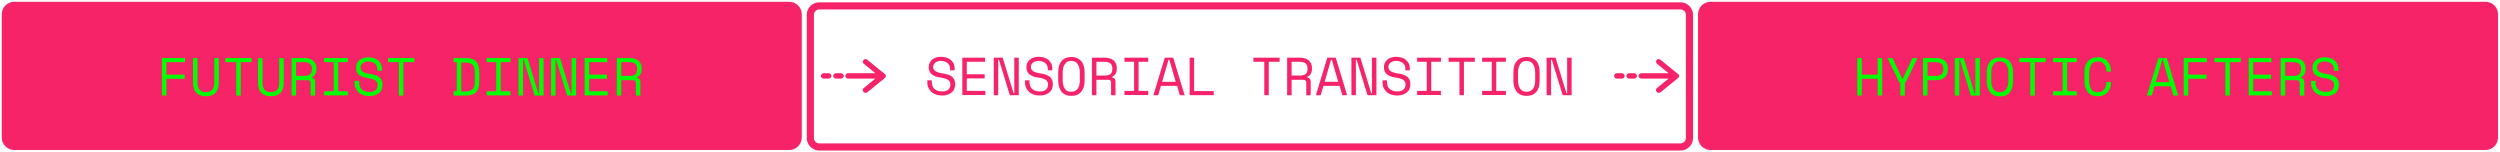
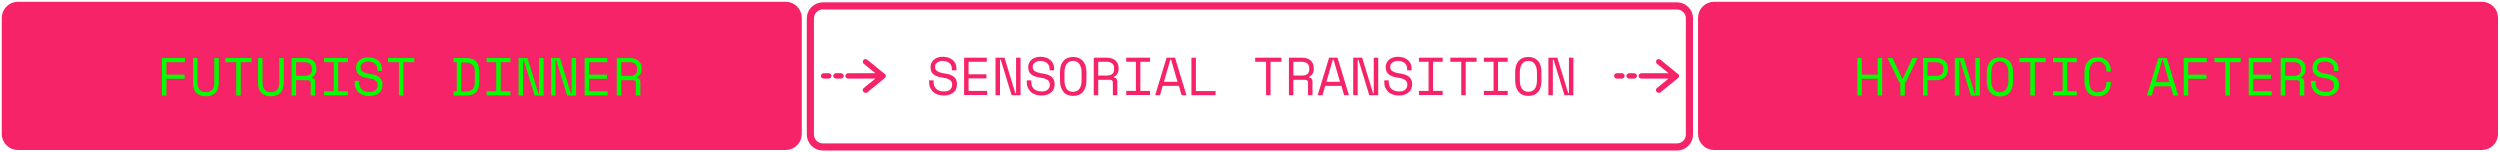
<svg xmlns="http://www.w3.org/2000/svg" id="Layer_1" version="1.1" viewBox="0 0 1400 85">
  <defs>
    <style>
      .st0 {
        fill: none;
      }

      .st0, .st1 {
        stroke: #f72368;
        stroke-miterlimit: 10;
        stroke-width: 4px;
      }

      .st2, .st1 {
        fill: #f72368;
      }

      .st3 {
        fill: lime;
      }
    </style>
  </defs>
-   <rect class="st1" x="3" y="3" width="444" height="79" rx="5" ry="5" />
-   <rect class="st0" x="453.8" y="3.3" width="492.3" height="79" rx="5" ry="5" />
-   <rect class="st1" x="952.9" y="3" width="444" height="79" rx="5" ry="5" />
+   <rect class="st1" x="3" y="3" width="444" height="79" rx="7" ry="7" />
+   <rect class="st0" x="453.8" y="3.3" width="492.3" height="79" rx="7" ry="7" />
+   <rect class="st1" x="952.9" y="3" width="444" height="79" rx="7" ry="7" />
  <g>
-     <path class="st2" d="M532,38.3c0-.7-.1-1.3-.4-1.8-.3-.5-.6-.9-1.1-1.3-.5-.3-1-.6-1.6-.8s-1.2-.3-1.9-.3-1.1,0-1.6.2c-.5.1-1,.4-1.4.6-.4.3-.7.6-1,1-.2.4-.4.9-.4,1.4v.2c0,.6.1,1.1.4,1.5.2.4.6.8,1.1,1,.5.3,1.1.5,1.8.7.7.2,1.5.4,2.5.5,2.2.3,3.8,1,4.9,1.9,1,1,1.6,2.2,1.6,3.8v.4c0,.9-.2,1.7-.5,2.5-.3.8-.8,1.4-1.4,1.9-.6.5-1.4,1-2.3,1.3-.9.3-1.9.5-3.1.5s-2.5-.2-3.6-.6c-1-.4-1.9-.9-2.6-1.6-.7-.7-1.2-1.5-1.6-2.4-.4-.9-.5-1.9-.5-3v-.9h2.5v.7c0,1.8.5,3.2,1.5,4.1s2.4,1.4,4.2,1.4,2.7-.3,3.5-1c.8-.7,1.2-1.6,1.2-2.7v-.2c0-1.1-.4-1.9-1.2-2.5-.8-.6-2.1-1-3.9-1.3-1.1-.1-2-.4-2.9-.6-.9-.3-1.6-.7-2.2-1.1-.6-.5-1.1-1-1.4-1.7-.3-.7-.5-1.4-.5-2.3v-.4c0-.8.2-1.6.5-2.2s.8-1.3,1.4-1.8c.6-.5,1.3-.9,2.2-1.2.8-.3,1.8-.4,2.8-.4s2.2.2,3.2.5c.9.3,1.7.8,2.4,1.4.6.6,1.1,1.2,1.5,2,.3.8.5,1.6.5,2.4v1.3h-2.5v-1.1Z" />
-     <path class="st2" d="M538.9,32.3h12.7v2.3h-10.2v7h10v2.3h-10v7h10.4v2.3h-12.9v-21Z" />
-     <path class="st2" d="M567.6,52.2h.4v-19.9h2.5v21h-5l-6.1-19.9h-.4v19.9h-2.5v-21h5l6.1,19.9Z" />
-     <path class="st2" d="M586.7,38.3c0-.7-.1-1.3-.4-1.8-.3-.5-.6-.9-1.1-1.3-.5-.3-1-.6-1.6-.8s-1.2-.3-1.9-.3-1.1,0-1.6.2c-.5.1-1,.4-1.4.6-.4.3-.7.6-1,1-.2.4-.4.9-.4,1.4v.2c0,.6.1,1.1.4,1.5.2.4.6.8,1.1,1,.5.3,1.1.5,1.8.7.7.2,1.5.4,2.5.5,2.2.3,3.8,1,4.9,1.9,1,1,1.6,2.2,1.6,3.8v.4c0,.9-.2,1.7-.5,2.5-.3.8-.8,1.4-1.4,1.9-.6.5-1.4,1-2.3,1.3-.9.3-1.9.5-3.1.5s-2.5-.2-3.6-.6c-1-.4-1.9-.9-2.6-1.6-.7-.7-1.2-1.5-1.6-2.4-.4-.9-.5-1.9-.5-3v-.9h2.5v.7c0,1.8.5,3.2,1.5,4.1s2.4,1.4,4.2,1.4,2.7-.3,3.5-1c.8-.7,1.2-1.6,1.2-2.7v-.2c0-1.1-.4-1.9-1.2-2.5-.8-.6-2.1-1-3.9-1.3-1.1-.1-2-.4-2.9-.6-.9-.3-1.6-.7-2.2-1.1-.6-.5-1.1-1-1.4-1.7-.3-.7-.5-1.4-.5-2.3v-.4c0-.8.2-1.6.5-2.2s.8-1.3,1.4-1.8c.6-.5,1.3-.9,2.2-1.2.8-.3,1.8-.4,2.8-.4s2.2.2,3.2.5c.9.3,1.7.8,2.4,1.4.6.6,1.1,1.2,1.5,2,.3.8.5,1.6.5,2.4v1.3h-2.5v-1.1Z" />
-     <path class="st2" d="M592.6,40.4c0-2.7.6-4.8,2-6.3,1.3-1.5,3.1-2.2,5.4-2.2s4.1.8,5.4,2.2c1.3,1.5,2,3.6,2,6.3v4.7c0,2.8-.7,4.9-2,6.4-1.3,1.5-3.1,2.2-5.4,2.2s-4.1-.7-5.4-2.2c-1.3-1.5-2-3.6-2-6.4v-4.7ZM599.9,51.4c1.6,0,2.8-.6,3.6-1.7.8-1.1,1.2-2.7,1.2-4.8v-4.3c0-1.9-.4-3.5-1.2-4.7-.8-1.2-2-1.8-3.6-1.8s-2.8.6-3.6,1.8c-.8,1.2-1.2,2.7-1.2,4.7v4.3c0,2.1.4,3.6,1.2,4.8s2,1.7,3.6,1.7Z" />
-     <path class="st2" d="M624.7,53.3h-2.5v-7c0-.5-.1-.9-.4-1.2-.2-.3-.7-.4-1.3-.4h-6.5v8.6h-2.5v-21h7.5c1.1,0,2,.2,2.8.5.8.3,1.5.7,2,1.2.5.5.9,1.1,1.2,1.8.3.7.4,1.4.4,2.2v.9c0,.8-.2,1.6-.6,2.3-.4.8-1.1,1.4-2,1.8v.4c.6.1,1.1.3,1.4.7.3.4.5.9.5,1.6v7.6ZM614,42.3h4.7c1.4,0,2.5-.3,3.2-.9.7-.6,1-1.5,1-2.7v-.5c0-1.1-.3-1.9-1-2.6-.7-.6-1.7-1-3.2-1h-4.7v7.7Z" />
-     <path class="st2" d="M629.7,32.3h13.3v2.3h-5.4v16.3h5.4v2.3h-13.3v-2.3h5.4v-16.3h-5.4v-2.3Z" />
-     <path class="st2" d="M659.1,48.1h-9l-1.5,5.2h-2.7l6.4-21h4.7l6.4,21h-2.7l-1.5-5.2ZM654.4,33.4l-3.6,12.4h7.6l-3.6-12.4h-.4Z" />
-     <path class="st2" d="M666.2,32.3h2.5v18.7h11v2.3h-13.5v-21Z" />
-     <path class="st2" d="M701.8,32.3h14.8v2.3h-6.1v18.7h-2.5v-18.7h-6.1v-2.3Z" />
-     <path class="st2" d="M734,53.3h-2.5v-7c0-.5-.1-.9-.4-1.2s-.7-.4-1.3-.4h-6.5v8.6h-2.5v-21h7.5c1.1,0,2,.2,2.8.5.8.3,1.5.7,2,1.2.5.5.9,1.1,1.2,1.8.3.7.4,1.4.4,2.2v.9c0,.8-.2,1.6-.6,2.3-.4.8-1.1,1.4-2,1.8v.4c.6.1,1.1.3,1.4.7.3.4.5.9.5,1.6v7.6ZM723.3,42.3h4.7c1.4,0,2.5-.3,3.2-.9.7-.6,1-1.5,1-2.7v-.5c0-1.1-.3-1.9-1-2.6-.7-.6-1.7-1-3.2-1h-4.7v7.7Z" />
-     <path class="st2" d="M750.1,48.1h-9l-1.5,5.2h-2.7l6.4-21h4.7l6.4,21h-2.7l-1.5-5.2ZM745.4,33.4l-3.6,12.4h7.6l-3.6-12.4h-.4Z" />
-     <path class="st2" d="M767.9,52.2h.4v-19.9h2.5v21h-5l-6.1-19.9h-.4v19.9h-2.5v-21h5l6.1,19.9Z" />
-     <path class="st2" d="M787,38.3c0-.7-.1-1.3-.4-1.8-.3-.5-.6-.9-1.1-1.3-.5-.3-1-.6-1.6-.8s-1.2-.3-1.9-.3-1.1,0-1.7.2c-.5.1-1,.4-1.4.6-.4.3-.7.6-1,1-.2.4-.4.9-.4,1.4v.2c0,.6.1,1.1.4,1.5.2.4.6.8,1.1,1,.5.3,1.1.5,1.8.7.7.2,1.5.4,2.5.5,2.2.3,3.8,1,4.9,1.9,1,1,1.6,2.2,1.6,3.8v.4c0,.9-.2,1.7-.5,2.5-.3.8-.8,1.4-1.4,1.9-.6.5-1.4,1-2.3,1.3-.9.3-1.9.5-3.1.5s-2.5-.2-3.6-.6-1.9-.9-2.6-1.6-1.2-1.5-1.6-2.4c-.4-.9-.5-1.9-.5-3v-.9h2.5v.7c0,1.8.5,3.2,1.5,4.1s2.4,1.4,4.2,1.4,2.7-.3,3.5-1c.8-.7,1.2-1.6,1.2-2.7v-.2c0-1.1-.4-1.9-1.2-2.5-.8-.6-2.1-1-3.9-1.3-1.1-.1-2-.4-2.9-.6-.9-.3-1.6-.7-2.2-1.1-.6-.5-1.1-1-1.4-1.7-.3-.7-.5-1.4-.5-2.3v-.4c0-.8.2-1.6.5-2.2s.8-1.3,1.4-1.8,1.3-.9,2.2-1.2c.8-.3,1.8-.4,2.8-.4s2.2.2,3.2.5c.9.3,1.7.8,2.4,1.4.6.6,1.1,1.2,1.5,2,.3.8.5,1.6.5,2.4v1.3h-2.5v-1.1Z" />
-     <path class="st2" d="M793.6,32.3h13.3v2.3h-5.4v16.3h5.4v2.3h-13.3v-2.3h5.4v-16.3h-5.4v-2.3Z" />
-     <path class="st2" d="M811.1,32.3h14.8v2.3h-6.1v18.7h-2.5v-18.7h-6.1v-2.3Z" />
-     <path class="st2" d="M830,32.3h13.3v2.3h-5.4v16.3h5.4v2.3h-13.3v-2.3h5.4v-16.3h-5.4v-2.3Z" />
-     <path class="st2" d="M847.5,40.4c0-2.7.6-4.8,2-6.3,1.3-1.5,3.1-2.2,5.4-2.2s4.1.8,5.4,2.2c1.3,1.5,1.9,3.6,1.9,6.3v4.7c0,2.8-.6,4.9-1.9,6.4-1.3,1.5-3.1,2.2-5.4,2.2s-4.1-.7-5.4-2.2c-1.3-1.5-2-3.6-2-6.4v-4.7ZM854.9,51.4c1.6,0,2.8-.6,3.6-1.7.8-1.1,1.2-2.7,1.2-4.8v-4.3c0-1.9-.4-3.5-1.2-4.7-.8-1.2-2-1.8-3.6-1.8s-2.8.6-3.6,1.8c-.8,1.2-1.2,2.7-1.2,4.7v4.3c0,2.1.4,3.6,1.2,4.8.8,1.1,2,1.7,3.6,1.7Z" />
-     <path class="st2" d="M877.2,52.2h.4v-19.9h2.5v21h-5l-6.1-19.9h-.4v19.9h-2.5v-21h5l6.1,19.9Z" />
+     <path class="st2" d="M533,38.3c0-.7-.1-1.3-.4-1.8-.3-.5-.6-.9-1.1-1.3-.5-.3-1-.6-1.6-.8s-1.2-.3-1.9-.3-1.1,0-1.6.2c-.5.1-1,.4-1.4.6-.4.3-.7.6-1,1-.2.4-.4.9-.4,1.4v.2c0,.6.1,1.1.4,1.5.2.4.6.8,1.1,1,.5.3,1.1.5,1.8.7.7.2,1.5.4,2.5.5,2.2.3,3.8,1,4.9,1.9,1,1,1.6,2.2,1.6,3.8v.4c0,.9-.2,1.7-.5,2.5-.3.8-.8,1.4-1.4,1.9-.6.5-1.4,1-2.3,1.3-.9.3-1.9.5-3.1.5s-2.5-.2-3.6-.6c-1-.4-1.9-.9-2.6-1.6-.7-.7-1.2-1.5-1.6-2.4-.4-.9-.5-1.9-.5-3v-.9h2.5v.7c0,1.8.5,3.2,1.5,4.1s2.4,1.4,4.2,1.4,2.7-.3,3.5-1c.8-.7,1.2-1.6,1.2-2.7v-.2c0-1.1-.4-1.9-1.2-2.5-.8-.6-2.1-1-3.9-1.3-1.1-.1-2-.4-2.9-.6-.9-.3-1.6-.7-2.2-1.1-.6-.5-1.1-1-1.4-1.7-.3-.7-.5-1.4-.5-2.3v-.4c0-.8.2-1.6.5-2.2s.8-1.3,1.4-1.8c.6-.5,1.3-.9,2.2-1.2.8-.3,1.8-.4,2.8-.4s2.2.2,3.2.5c.9.3,1.7.8,2.4,1.4.6.6,1.1,1.2,1.5,2,.3.8.5,1.6.5,2.4v1.3h-2.5v-1.1Z" />
+     <path class="st2" d="M539.9,32.3h12.7v2.3h-10.2v7h10v2.3h-10v7h10.4v2.3h-12.9v-21Z" />
+     <path class="st2" d="M568.6,52.2h.4v-19.9h2.5v21h-5l-6.1-19.9h-.4v19.9h-2.5v-21h5l6.1,19.9Z" />
+     <path class="st2" d="M587.7,38.3c0-.7-.1-1.3-.4-1.8-.3-.5-.6-.9-1.1-1.3-.5-.3-1-.6-1.6-.8s-1.2-.3-1.9-.3-1.1,0-1.6.2c-.5.1-1,.4-1.4.6-.4.3-.7.6-1,1-.2.4-.4.9-.4,1.4v.2c0,.6.1,1.1.4,1.5.2.4.6.8,1.1,1,.5.3,1.1.5,1.8.7.7.2,1.5.4,2.5.5,2.2.3,3.8,1,4.9,1.9,1,1,1.6,2.2,1.6,3.8v.4c0,.9-.2,1.7-.5,2.5-.3.8-.8,1.4-1.4,1.9-.6.5-1.4,1-2.3,1.3-.9.3-1.9.5-3.1.5s-2.5-.2-3.6-.6c-1-.4-1.9-.9-2.6-1.6-.7-.7-1.2-1.5-1.6-2.4-.4-.9-.5-1.9-.5-3v-.9h2.5v.7c0,1.8.5,3.2,1.5,4.1s2.4,1.4,4.2,1.4,2.7-.3,3.5-1c.8-.7,1.2-1.6,1.2-2.7v-.2c0-1.1-.4-1.9-1.2-2.5-.8-.6-2.1-1-3.9-1.3-1.1-.1-2-.4-2.9-.6-.9-.3-1.6-.7-2.2-1.1-.6-.5-1.1-1-1.4-1.7-.3-.7-.5-1.4-.5-2.3v-.4c0-.8.2-1.6.5-2.2s.8-1.3,1.4-1.8c.6-.5,1.3-.9,2.2-1.2.8-.3,1.8-.4,2.8-.4s2.2.2,3.2.5c.9.3,1.7.8,2.4,1.4.6.6,1.1,1.2,1.5,2,.3.8.5,1.6.5,2.4v1.3h-2.5v-1.1Z" />
+     <path class="st2" d="M593.6,40.4c0-2.7.6-4.8,2-6.3,1.3-1.5,3.1-2.2,5.4-2.2s4.1.8,5.4,2.2c1.3,1.5,2,3.6,2,6.3v4.7c0,2.8-.7,4.9-2,6.4-1.3,1.5-3.1,2.2-5.4,2.2s-4.1-.7-5.4-2.2c-1.3-1.5-2-3.6-2-6.4v-4.7ZM600.9,51.4c1.6,0,2.8-.6,3.6-1.7.8-1.1,1.2-2.7,1.2-4.8v-4.3c0-1.9-.4-3.5-1.2-4.7-.8-1.2-2-1.8-3.6-1.8s-2.8.6-3.6,1.8c-.8,1.2-1.2,2.7-1.2,4.7v4.3c0,2.1.4,3.6,1.2,4.8s2,1.7,3.6,1.7Z" />
+     <path class="st2" d="M625.7,53.3h-2.5v-7c0-.5-.1-.9-.4-1.2-.2-.3-.7-.4-1.3-.4h-6.5v8.6h-2.5v-21h7.5c1.1,0,2,.2,2.8.5.8.3,1.5.7,2,1.2.5.5.9,1.1,1.2,1.8.3.7.4,1.4.4,2.2v.9c0,.8-.2,1.6-.6,2.3-.4.8-1.1,1.4-2,1.8v.4c.6.1,1.1.3,1.4.7.3.4.5.9.5,1.6v7.6ZM615,42.3h4.7c1.4,0,2.5-.3,3.2-.9.7-.6,1-1.5,1-2.7v-.5c0-1.1-.3-1.9-1-2.6-.7-.6-1.7-1-3.2-1h-4.7v7.7Z" />
+     <path class="st2" d="M630.7,32.3h13.3v2.3h-5.4v16.3h5.4v2.3h-13.3v-2.3h5.4v-16.3h-5.4v-2.3Z" />
+     <path class="st2" d="M660.1,48.1h-9l-1.5,5.2h-2.7l6.4-21h4.7l6.4,21h-2.7l-1.5-5.2ZM655.4,33.4l-3.6,12.4h7.6l-3.6-12.4h-.4Z" />
+     <path class="st2" d="M667.2,32.3h2.5v18.7h11v2.3h-13.5v-21Z" />
+     <path class="st2" d="M702.8,32.3h14.8v2.3h-6.1v18.7h-2.5v-18.7h-6.1v-2.3Z" />
+     <path class="st2" d="M735,53.3h-2.5v-7c0-.5-.1-.9-.4-1.2s-.7-.4-1.3-.4h-6.5v8.6h-2.5v-21h7.5c1.1,0,2,.2,2.8.5.8.3,1.5.7,2,1.2.5.5.9,1.1,1.2,1.8.3.7.4,1.4.4,2.2v.9c0,.8-.2,1.6-.6,2.3-.4.8-1.1,1.4-2,1.8v.4c.6.1,1.1.3,1.4.7.3.4.5.9.5,1.6v7.6ZM724.3,42.3h4.7c1.4,0,2.5-.3,3.2-.9.7-.6,1-1.5,1-2.7v-.5c0-1.1-.3-1.9-1-2.6-.7-.6-1.7-1-3.2-1h-4.7v7.7Z" />
+     <path class="st2" d="M751.1,48.1h-9l-1.5,5.2h-2.7l6.4-21h4.7l6.4,21h-2.7l-1.5-5.2ZM746.4,33.4l-3.6,12.4h7.6l-3.6-12.4h-.4Z" />
+     <path class="st2" d="M768.9,52.2h.4v-19.9h2.5v21h-5l-6.1-19.9h-.4v19.9h-2.5v-21h5l6.1,19.9Z" />
+     <path class="st2" d="M788,38.3c0-.7-.1-1.3-.4-1.8-.3-.5-.6-.9-1.1-1.3-.5-.3-1-.6-1.6-.8s-1.2-.3-1.9-.3-1.1,0-1.7.2c-.5.1-1,.4-1.4.6-.4.3-.7.6-1,1-.2.4-.4.9-.4,1.4v.2c0,.6.1,1.1.4,1.5.2.4.6.8,1.1,1,.5.3,1.1.5,1.8.7.7.2,1.5.4,2.5.5,2.2.3,3.8,1,4.9,1.9,1,1,1.6,2.2,1.6,3.8v.4c0,.9-.2,1.7-.5,2.5-.3.8-.8,1.4-1.4,1.9-.6.5-1.4,1-2.3,1.3-.9.3-1.9.5-3.1.5s-2.5-.2-3.6-.6-1.9-.9-2.6-1.6-1.2-1.5-1.6-2.4c-.4-.9-.5-1.9-.5-3v-.9h2.5v.7c0,1.8.5,3.2,1.5,4.1s2.4,1.4,4.2,1.4,2.7-.3,3.5-1c.8-.7,1.2-1.6,1.2-2.7v-.2c0-1.1-.4-1.9-1.2-2.5-.8-.6-2.1-1-3.9-1.3-1.1-.1-2-.4-2.9-.6-.9-.3-1.6-.7-2.2-1.1-.6-.5-1.1-1-1.4-1.7-.3-.7-.5-1.4-.5-2.3v-.4c0-.8.2-1.6.5-2.2s.8-1.3,1.4-1.8,1.3-.9,2.2-1.2c.8-.3,1.8-.4,2.8-.4s2.2.2,3.2.5c.9.3,1.7.8,2.4,1.4.6.6,1.1,1.2,1.5,2,.3.8.5,1.6.5,2.4v1.3h-2.5v-1.1Z" />
+     <path class="st2" d="M794.6,32.3h13.3v2.3h-5.4v16.3h5.4v2.3h-13.3v-2.3h5.4v-16.3h-5.4v-2.3Z" />
+     <path class="st2" d="M812.1,32.3h14.8v2.3h-6.1v18.7h-2.5v-18.7h-6.1v-2.3Z" />
+     <path class="st2" d="M831,32.3h13.3v2.3h-5.4v16.3h5.4v2.3h-13.3v-2.3h5.4v-16.3h-5.4v-2.3Z" />
+     <path class="st2" d="M848.5,40.4c0-2.7.6-4.8,2-6.3,1.3-1.5,3.1-2.2,5.4-2.2s4.1.8,5.4,2.2c1.3,1.5,1.9,3.6,1.9,6.3v4.7c0,2.8-.6,4.9-1.9,6.4-1.3,1.5-3.1,2.2-5.4,2.2s-4.1-.7-5.4-2.2c-1.3-1.5-2-3.6-2-6.4v-4.7ZM855.9,51.4c1.6,0,2.8-.6,3.6-1.7.8-1.1,1.2-2.7,1.2-4.8v-4.3c0-1.9-.4-3.5-1.2-4.7-.8-1.2-2-1.8-3.6-1.8s-2.8.6-3.6,1.8c-.8,1.2-1.2,2.7-1.2,4.7v4.3c0,2.1.4,3.6,1.2,4.8.8,1.1,2,1.7,3.6,1.7Z" />
+     <path class="st2" d="M878.2,52.2h.4v-19.9h2.5v21h-5l-6.1-19.9h-.4v19.9h-2.5v-21h5l6.1,19.9Z" />
  </g>
  <g>
    <path class="st3" d="M1040.1,32.5h2.5v9.3h8.9v-9.3h2.5v21h-2.5v-9.4h-8.9v9.4h-2.5v-21Z" />
    <path class="st3" d="M1064.1,46.1h-.5l-6.6-13.6h2.8l5.4,11.5h.4l5.4-11.5h2.8l-6.6,13.6h-.5v7.4h-2.5v-7.4Z" />
    <path class="st3" d="M1079.4,44.9v8.6h-2.5v-21h7.5c1.1,0,2,.2,2.8.5.8.3,1.5.7,2,1.2.5.5.9,1.1,1.2,1.8.3.7.4,1.4.4,2.2v.9c0,.8-.1,1.5-.4,2.2-.3.7-.7,1.3-1.2,1.8-.5.5-1.2,1-2,1.3-.8.3-1.7.5-2.8.5h-5ZM1079.4,42.5h4.7c2.8,0,4.2-1.2,4.2-3.6v-.5c0-1.1-.3-1.9-1-2.6-.7-.6-1.7-1-3.2-1h-4.7v7.7Z" />
    <path class="st3" d="M1105.8,52.4h.4v-19.9h2.5v21h-5l-6.1-19.9h-.4v19.9h-2.5v-21h5l6.1,19.9Z" />
    <path class="st3" d="M1112.6,40.7c0-2.7.6-4.8,2-6.3,1.3-1.5,3.1-2.2,5.4-2.2s4.1.8,5.4,2.2c1.3,1.5,1.9,3.6,1.9,6.3v4.7c0,2.8-.6,4.9-1.9,6.4-1.3,1.5-3.1,2.2-5.4,2.2s-4.1-.7-5.4-2.2c-1.3-1.5-2-3.6-2-6.4v-4.7ZM1119.9,51.6c1.6,0,2.8-.6,3.6-1.7.8-1.1,1.2-2.7,1.2-4.8v-4.3c0-1.9-.4-3.5-1.2-4.7-.8-1.2-2-1.8-3.6-1.8s-2.8.6-3.6,1.8c-.8,1.2-1.2,2.7-1.2,4.7v4.3c0,2.1.4,3.6,1.2,4.8.8,1.1,2,1.7,3.6,1.7Z" />
    <path class="st3" d="M1130.8,32.5h14.8v2.3h-6.1v18.7h-2.5v-18.7h-6.1v-2.3Z" />
    <path class="st3" d="M1149.7,32.5h13.3v2.3h-5.4v16.3h5.4v2.3h-13.3v-2.3h5.4v-16.3h-5.4v-2.3Z" />
    <path class="st3" d="M1174.7,51.6c.9,0,1.6-.1,2.2-.4.6-.3,1.1-.7,1.5-1.2.4-.5.7-1,.9-1.7.2-.6.3-1.3.3-2v-.4h2.5v.4c0,1.1-.2,2.1-.5,3-.3.9-.8,1.7-1.4,2.4-.6.7-1.4,1.2-2.3,1.6-.9.4-2,.6-3.2.6-2.3,0-4.1-.7-5.4-2.2-1.3-1.5-2-3.6-2-6.4v-4.7c0-2.7.6-4.8,2-6.3,1.3-1.5,3.1-2.2,5.4-2.2s2.3.2,3.2.6c.9.4,1.7.9,2.3,1.6s1.1,1.5,1.4,2.4c.3.9.5,1.9.5,3v.4h-2.5v-.4c0-.7-.1-1.3-.3-2-.2-.6-.5-1.2-.9-1.7-.4-.5-.9-.9-1.5-1.2-.6-.3-1.3-.4-2.2-.4-1.6,0-2.8.6-3.6,1.8-.8,1.2-1.2,2.7-1.2,4.7v4.3c0,2.1.4,3.6,1.2,4.8.8,1.1,2,1.7,3.6,1.7Z" />
    <path class="st3" d="M1215.5,48.3h-9l-1.5,5.2h-2.7l6.4-21h4.7l6.4,21h-2.7l-1.5-5.2ZM1210.8,33.6l-3.6,12.4h7.6l-3.6-12.4h-.4Z" />
    <path class="st3" d="M1222.9,32.5h12.9v2.3h-10.4v7h10.2v2.3h-10.2v9.4h-2.5v-21Z" />
    <path class="st3" d="M1240,32.5h14.8v2.3h-6.1v18.7h-2.5v-18.7h-6.1v-2.3Z" />
    <path class="st3" d="M1259.3,32.5h12.7v2.3h-10.2v7h10v2.3h-10v7h10.4v2.3h-12.9v-21Z" />
    <path class="st3" d="M1290.4,53.5h-2.5v-7c0-.5-.1-.9-.4-1.2s-.7-.4-1.3-.4h-6.5v8.6h-2.5v-21h7.5c1.1,0,2,.2,2.8.5.8.3,1.5.7,2,1.2.5.5.9,1.1,1.2,1.8.3.7.4,1.4.4,2.2v.9c0,.8-.2,1.6-.6,2.3-.4.8-1.1,1.4-2,1.8v.4c.6.1,1.1.3,1.4.7.3.4.5.9.5,1.6v7.6ZM1279.7,42.5h4.7c1.4,0,2.5-.3,3.2-.9.7-.6,1-1.5,1-2.7v-.5c0-1.1-.3-1.9-1-2.6-.7-.6-1.7-1-3.2-1h-4.7v7.7Z" />
    <path class="st3" d="M1307,38.6c0-.7-.1-1.3-.4-1.8-.3-.5-.6-.9-1.1-1.3-.5-.3-1-.6-1.6-.8s-1.2-.3-1.9-.3-1.1,0-1.7.2c-.5.1-1,.4-1.4.6-.4.3-.7.6-1,1-.2.4-.4.9-.4,1.4v.2c0,.6.1,1.1.4,1.5.2.4.6.8,1.1,1,.5.3,1.1.5,1.8.7.7.2,1.5.4,2.5.5,2.2.3,3.8,1,4.9,1.9,1,1,1.6,2.2,1.6,3.8v.4c0,.9-.2,1.7-.5,2.5-.3.8-.8,1.4-1.4,1.9-.6.5-1.4,1-2.3,1.3-.9.3-1.9.5-3.1.5s-2.5-.2-3.6-.6-1.9-.9-2.6-1.6-1.2-1.5-1.6-2.4c-.4-.9-.5-1.9-.5-3v-.9h2.5v.7c0,1.8.5,3.2,1.5,4.1s2.4,1.4,4.2,1.4,2.7-.3,3.5-1c.8-.7,1.2-1.6,1.2-2.7v-.2c0-1.1-.4-1.9-1.2-2.5-.8-.6-2.1-1-3.9-1.3-1.1-.1-2-.4-2.9-.6-.9-.3-1.6-.7-2.2-1.1-.6-.5-1.1-1-1.4-1.7-.3-.7-.5-1.4-.5-2.3v-.4c0-.8.2-1.6.5-2.2s.8-1.3,1.4-1.8,1.3-.9,2.2-1.2c.8-.3,1.8-.4,2.8-.4s2.2.2,3.2.5c.9.3,1.7.8,2.4,1.4.6.6,1.1,1.2,1.5,2,.3.8.5,1.6.5,2.4v1.3h-2.5v-1.1Z" />
  </g>
  <g>
    <path class="st3" d="M90.7,32.5h12.9v2.3h-10.4v7h10.2v2.3h-10.2v9.4h-2.5v-21Z" />
    <path class="st3" d="M110.6,32.5v13.9c0,1.7.4,3,1.2,3.9.8.9,2,1.3,3.5,1.3s2.7-.4,3.5-1.3c.8-.9,1.2-2.2,1.2-3.9v-13.9h2.5v13.9c0,2.4-.6,4.3-1.9,5.6-1.3,1.3-3,1.9-5.3,1.9s-4-.6-5.3-1.9c-1.3-1.3-1.9-3.1-1.9-5.6v-13.9h2.5Z" />
    <path class="st3" d="M126.1,32.5h14.8v2.3h-6.1v18.7h-2.5v-18.7h-6.1v-2.3Z" />
    <path class="st3" d="M147,32.5v13.9c0,1.7.4,3,1.2,3.9.8.9,2,1.3,3.5,1.3s2.7-.4,3.5-1.3c.8-.9,1.2-2.2,1.2-3.9v-13.9h2.5v13.9c0,2.4-.6,4.3-1.9,5.6-1.3,1.3-3,1.9-5.3,1.9s-4-.6-5.3-1.9c-1.3-1.3-1.9-3.1-1.9-5.6v-13.9h2.5Z" />
    <path class="st3" d="M176.5,53.5h-2.5v-7c0-.5-.1-.9-.4-1.2-.2-.3-.7-.4-1.3-.4h-6.5v8.6h-2.5v-21h7.5c1.1,0,2,.2,2.8.5.8.3,1.5.7,2,1.2.5.5.9,1.1,1.2,1.8.3.7.4,1.4.4,2.2v.9c0,.8-.2,1.6-.6,2.3-.4.8-1.1,1.4-2,1.8v.4c.6.1,1.1.3,1.4.7.3.4.5.9.5,1.6v7.6ZM165.8,42.5h4.7c1.4,0,2.5-.3,3.2-.9.7-.6,1-1.5,1-2.7v-.5c0-1.1-.3-1.9-1-2.6-.7-.6-1.7-1-3.2-1h-4.7v7.7Z" />
    <path class="st3" d="M181.5,32.5h13.3v2.3h-5.4v16.3h5.4v2.3h-13.3v-2.3h5.4v-16.3h-5.4v-2.3Z" />
    <path class="st3" d="M211.3,38.6c0-.7-.1-1.3-.4-1.8-.3-.5-.6-.9-1.1-1.3-.5-.3-1-.6-1.6-.8s-1.2-.3-1.9-.3-1.1,0-1.6.2c-.5.1-1,.4-1.4.6-.4.3-.7.6-1,1-.2.4-.4.9-.4,1.4v.2c0,.6.1,1.1.4,1.5.2.4.6.8,1.1,1,.5.3,1.1.5,1.8.7.7.2,1.5.4,2.5.5,2.2.3,3.8,1,4.9,1.9,1,1,1.6,2.2,1.6,3.8v.4c0,.9-.2,1.7-.5,2.5-.3.8-.8,1.4-1.4,1.9-.6.5-1.4,1-2.3,1.3-.9.3-1.9.5-3.1.5s-2.5-.2-3.6-.6c-1-.4-1.9-.9-2.6-1.6-.7-.7-1.2-1.5-1.6-2.4-.4-.9-.5-1.9-.5-3v-.9h2.5v.7c0,1.8.5,3.2,1.5,4.1s2.4,1.4,4.2,1.4,2.7-.3,3.5-1c.8-.7,1.2-1.6,1.2-2.7v-.2c0-1.1-.4-1.9-1.2-2.5-.8-.6-2.1-1-3.9-1.3-1.1-.1-2-.4-2.9-.6-.9-.3-1.6-.7-2.2-1.1-.6-.5-1.1-1-1.4-1.7-.3-.7-.5-1.4-.5-2.3v-.4c0-.8.2-1.6.5-2.2s.8-1.3,1.4-1.8c.6-.5,1.3-.9,2.2-1.2.8-.3,1.8-.4,2.8-.4s2.2.2,3.2.5c.9.3,1.7.8,2.4,1.4.6.6,1.1,1.2,1.5,2,.3.8.5,1.6.5,2.4v1.3h-2.5v-1.1Z" />
    <path class="st3" d="M217.2,32.5h14.8v2.3h-6.1v18.7h-2.5v-18.7h-6.1v-2.3Z" />
    <path class="st3" d="M254,32.5h6.9c2.6,0,4.5.6,5.7,1.9,1.2,1.2,1.8,3.2,1.8,5.9v5.4c0,2.7-.6,4.7-1.8,5.9-1.2,1.2-3.1,1.9-5.7,1.9h-6.9v-2.4h1.8v-16.3h-1.8v-2.3ZM260.5,51.2c.9,0,1.7,0,2.4-.3.7-.2,1.2-.5,1.7-.9.4-.4.8-1,1-1.7s.3-1.6.3-2.7v-5c0-1.1-.1-2-.3-2.7s-.5-1.3-1-1.7c-.4-.4-1-.7-1.7-.9-.7-.2-1.5-.3-2.4-.3h-2.2v16.3h2.2Z" />
    <path class="st3" d="M272.5,32.5h13.3v2.3h-5.4v16.3h5.4v2.3h-13.3v-2.3h5.4v-16.3h-5.4v-2.3Z" />
    <path class="st3" d="M301.5,52.4h.4v-19.9h2.5v21h-5l-6.1-19.9h-.4v19.9h-2.5v-21h5l6.1,19.9Z" />
    <path class="st3" d="M319.7,52.4h.4v-19.9h2.5v21h-5l-6.1-19.9h-.4v19.9h-2.5v-21h5l6.1,19.9Z" />
    <path class="st3" d="M327.4,32.5h12.7v2.3h-10.2v7h10v2.3h-10v7h10.4v2.3h-12.9v-21Z" />
    <path class="st3" d="M358.6,53.5h-2.5v-7c0-.5-.1-.9-.4-1.2-.2-.3-.7-.4-1.3-.4h-6.5v8.6h-2.5v-21h7.5c1.1,0,2,.2,2.8.5.8.3,1.5.7,2,1.2.5.5.9,1.1,1.2,1.8.3.7.4,1.4.4,2.2v.9c0,.8-.2,1.6-.6,2.3-.4.8-1.1,1.4-2,1.8v.4c.6.1,1.1.3,1.4.7.3.4.5.9.5,1.6v7.6ZM347.9,42.5h4.7c1.4,0,2.5-.3,3.2-.9.7-.6,1-1.5,1-2.7v-.5c0-1.1-.3-1.9-1-2.6-.7-.6-1.7-1-3.2-1h-4.7v7.7Z" />
  </g>
  <g>
    <path class="st2" d="M495.4,41.4l-9.8-8c-.7-.5-1.6-.4-2.1.2-.5.7-.4,1.6.2,2.1l6.5,5.3h-15.3c-.8,0-1.5.7-1.5,1.5s.7,1.5,1.5,1.5h15.3l-6.5,5.3c-.7.5-.8,1.5-.2,2.1.3.4.7.6,1.2.6s.7-.1,1-.3l9.8-8c.4-.3.6-.7.6-1.2s-.2-.9-.6-1.2Z" />
    <path class="st2" d="M471,41h-2.9c-.8,0-1.5.7-1.5,1.5s.7,1.5,1.5,1.5h2.9c.8,0,1.5-.7,1.5-1.5s-.7-1.5-1.5-1.5Z" />
    <path class="st2" d="M464.1,41h-2.9c-.8,0-1.5.7-1.5,1.5s.7,1.5,1.5,1.5h2.9c.8,0,1.5-.7,1.5-1.5s-.7-1.5-1.5-1.5Z" />
  </g>
  <g>
    <path class="st2" d="M939.6,41.4l-9.8-8c-.7-.5-1.6-.4-2.1.2-.5.7-.4,1.6.2,2.1l6.5,5.3h-15.3c-.8,0-1.5.7-1.5,1.5s.7,1.5,1.5,1.5h15.3l-6.5,5.3c-.7.5-.8,1.5-.2,2.1.3.4.7.6,1.2.6s.7-.1,1-.3l9.8-8c.4-.3.6-.7.6-1.2s-.2-.9-.6-1.2Z" />
    <path class="st2" d="M915.2,41h-2.9c-.8,0-1.5.7-1.5,1.5s.7,1.5,1.5,1.5h2.9c.8,0,1.5-.7,1.5-1.5s-.7-1.5-1.5-1.5Z" />
    <path class="st2" d="M908.3,41h-2.9c-.8,0-1.5.7-1.5,1.5s.7,1.5,1.5,1.5h2.9c.8,0,1.5-.7,1.5-1.5s-.7-1.5-1.5-1.5Z" />
  </g>
</svg>
